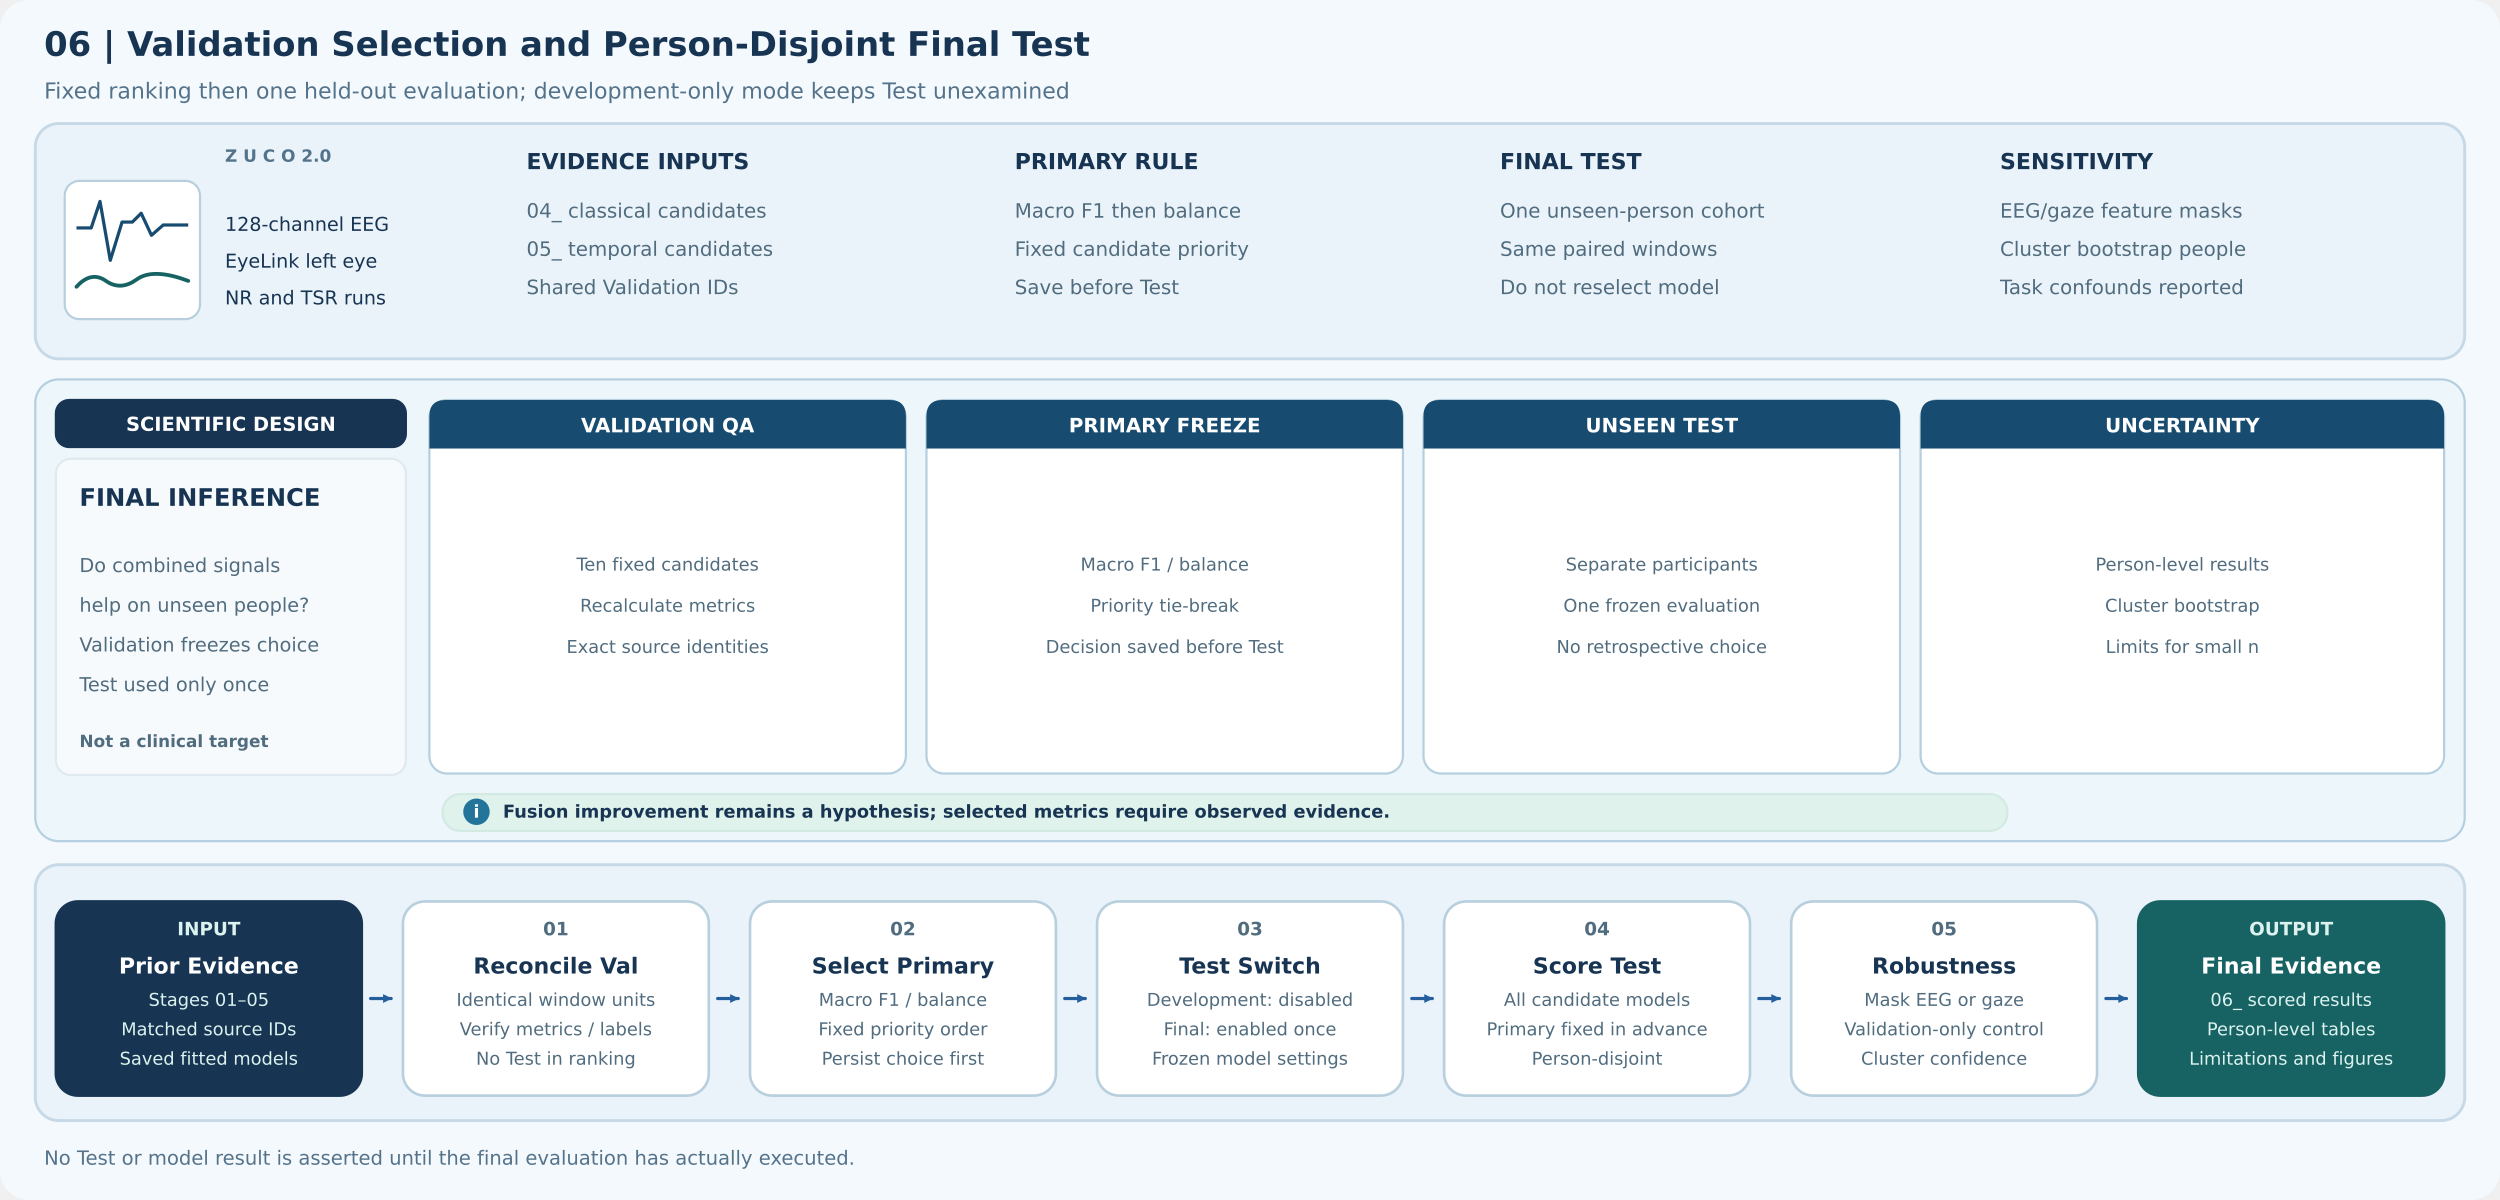
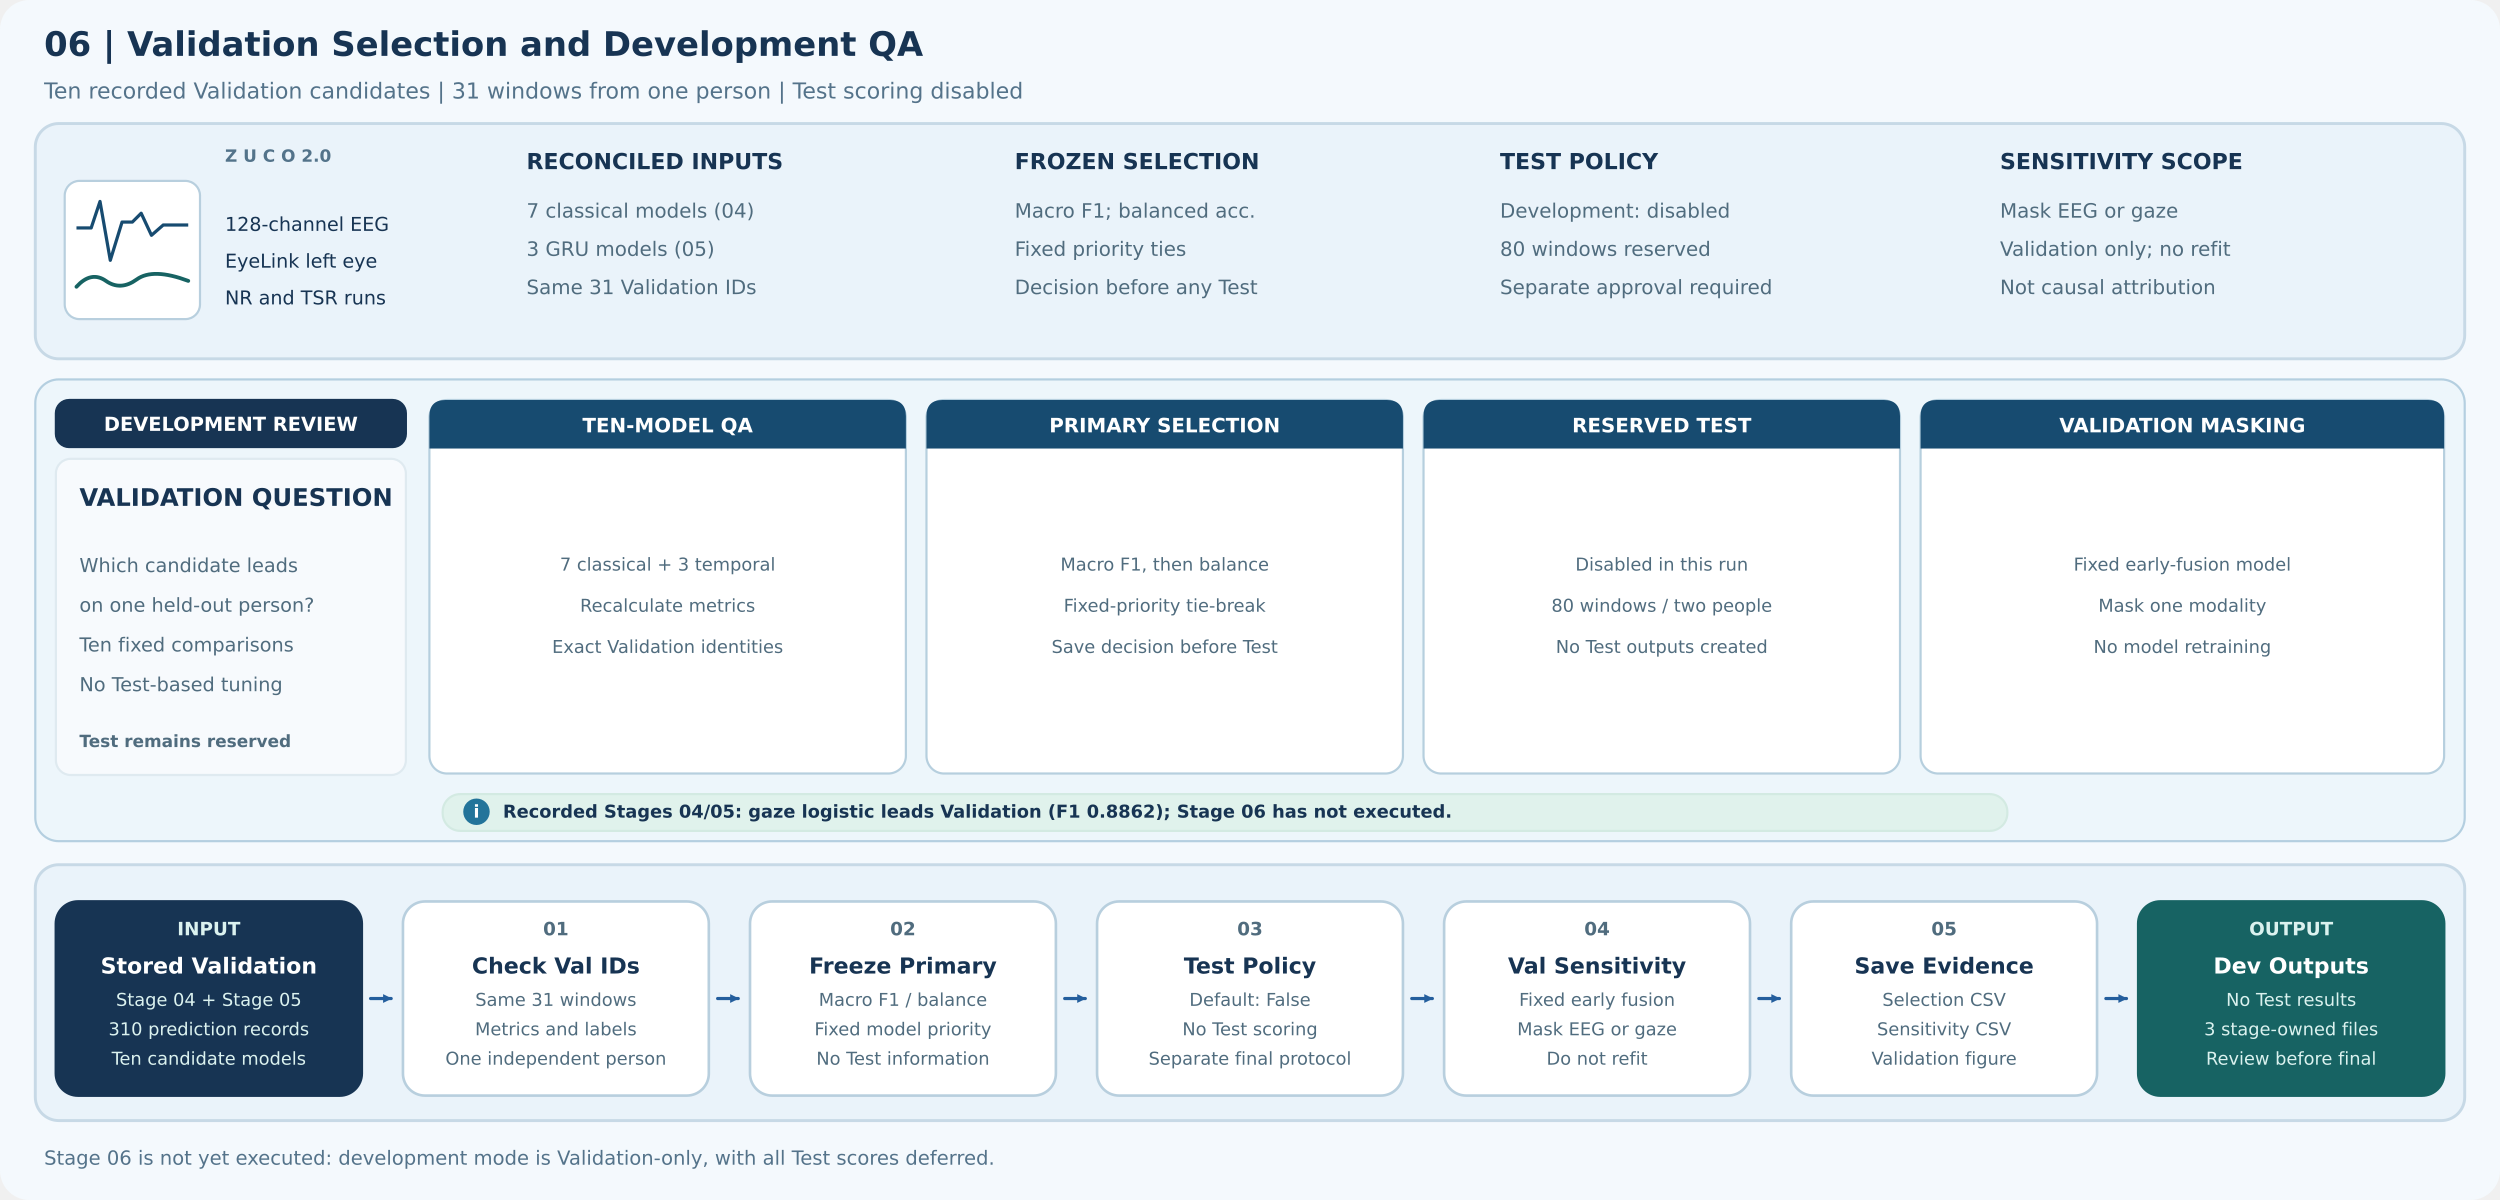
<svg xmlns="http://www.w3.org/2000/svg" width="1700" height="816" viewBox="0 0 1700 816" role="img" aria-labelledby="title desc">
  <defs>
    <marker id="arr" markerUnits="userSpaceOnUse" markerWidth="6" markerHeight="6" refX="5.5" refY="3" orient="auto">
      <path d="M0 0 L6 3 L0 6 Z" fill="#245E9D" />
    </marker>
    <style>text { font-family: DejaVu Sans, Arial, sans-serif; font-weight: 400; }
.figure-title { font-size:23px; font-weight:700; fill:#173453; }
.subtitle { font-size:15px; fill:#54738A; }
.source-heading { font-size:11.5px; font-weight:700; fill:#53738A; }
.source-label { font-size:13px; fill:#173453; }
.context-heading { font-size:15px; font-weight:700; fill:#173453; }
.context-body { font-size:13.5px; fill:#506C7E; }
.section-label { font-size:13.2px; font-weight:700; fill:#FFFFFF; }
.focus-heading { font-size:16.5px; font-weight:700; fill:#173453; }
.focus-body { font-size:13.1px; fill:#506C7E; }
.qualification { font-size:11.5px; font-weight:700; fill:#506C7E; }
.card-heading { font-size:13.5px; font-weight:700; fill:#FFFFFF; }
.card-body { font-size:12.1px; fill:#506C7E; }
.chart-label { font-size:11.8px; fill:#506C7E; }
.scientific-note { font-size:12.1px; font-weight:700; fill:#173453; }
.workflow-id { font-size:12.5px; font-weight:700; fill:#506C7E; }
.workflow-heading { font-size:15px; font-weight:700; fill:#173453; }
.workflow-body { font-size:12.1px; fill:#506C7E; }
.terminal-id { font-size:12.5px; font-weight:700; fill:#DBF2EF; }
.terminal-heading { font-size:15px; font-weight:700; fill:#FFFFFF; }
.terminal-body { font-size:12.1px; fill:#DBF2EF; }
.footer { font-size:13.3px; fill:#54738A; }
.info-mark { font-size:12px; font-weight:700; fill:#FFFFFF; }</style>
  </defs>
  <rect id="canvas" x="0" y="0" width="1700" height="816" rx="20" fill="#F4F9FD" />
  <g id="band-0-header">
-     <text id="text-001" x="30" y="38" class="figure-title" data-container="canvas">06 | Validation Selection and Person-Disjoint Final Test</text>
-     <text id="text-002" x="30" y="67" class="subtitle" data-container="canvas">Fixed ranking then one held-out evaluation; development-only mode keeps Test unexamined</text>
+     <text id="text-001" x="30" y="38" class="figure-title" data-container="canvas">06 | Validation Selection and Development QA</text>
+     <text id="text-002" x="30" y="67" class="subtitle" data-container="canvas">Ten recorded Validation candidates | 31 windows from one person | Test scoring disabled</text>
  </g>
  <g id="band-1-context">
    <rect id="context-container" x="24" y="84" width="1652" height="160" rx="16" fill="#EAF3FA" stroke="#C7D9E6" stroke-width="2" />
    <g id="source-schematic" data-slot="replace-for-actual-data-source">
      <g id="paired-signal-icon">
        <rect x="44" y="123" width="92" height="94" rx="10" fill="#FFFFFF" stroke="#B8CFDE" stroke-width="1.5" />
        <path d="M52 155 L62 155 L68 137 L75 177 L83 151 L90 151 L96 145 L103 160 L111 153 L128 153" fill="none" stroke="#174B70" stroke-width="2.2" stroke-linejoin="round" />
        <path d="M52 195 Q62 184 72 191 T93 190 T128 191" fill="none" stroke="#176363" stroke-width="2.6" stroke-linecap="round" />
      </g>
      <text id="text-003" x="153" y="110" class="source-heading" data-container="context-container">Z U C O   2.0</text>
      <text id="text-004" x="153" y="157" class="source-label" data-container="context-container">128-channel EEG</text>
      <text id="text-005" x="153" y="182" class="source-label" data-container="context-container">EyeLink left eye</text>
      <text id="text-006" x="153" y="207" class="source-label" data-container="context-container">NR and TSR runs</text>
    </g>
    <g id="context-module-1">
-       <text id="text-007" x="358" y="115" class="context-heading" data-container="context-container">EVIDENCE INPUTS</text>
-       <text id="text-008" x="358" y="148" class="context-body" data-container="context-container">04_ classical candidates</text>
-       <text id="text-009" x="358" y="174" class="context-body" data-container="context-container">05_ temporal candidates</text>
-       <text id="text-010" x="358" y="200" class="context-body" data-container="context-container">Shared Validation IDs</text>
+       <text id="text-007" x="358" y="115" class="context-heading" data-container="context-container">RECONCILED INPUTS</text>
+       <text id="text-008" x="358" y="148" class="context-body" data-container="context-container">7 classical models (04)</text>
+       <text id="text-009" x="358" y="174" class="context-body" data-container="context-container">3 GRU models (05)</text>
+       <text id="text-010" x="358" y="200" class="context-body" data-container="context-container">Same 31 Validation IDs</text>
    </g>
    <g id="context-module-2">
-       <text id="text-011" x="690" y="115" class="context-heading" data-container="context-container">PRIMARY RULE</text>
-       <text id="text-012" x="690" y="148" class="context-body" data-container="context-container">Macro F1 then balance</text>
-       <text id="text-013" x="690" y="174" class="context-body" data-container="context-container">Fixed candidate priority</text>
-       <text id="text-014" x="690" y="200" class="context-body" data-container="context-container">Save before Test</text>
+       <text id="text-011" x="690" y="115" class="context-heading" data-container="context-container">FROZEN SELECTION</text>
+       <text id="text-012" x="690" y="148" class="context-body" data-container="context-container">Macro F1; balanced acc.</text>
+       <text id="text-013" x="690" y="174" class="context-body" data-container="context-container">Fixed priority ties</text>
+       <text id="text-014" x="690" y="200" class="context-body" data-container="context-container">Decision before any Test</text>
    </g>
    <g id="context-module-3">
-       <text id="text-015" x="1020" y="115" class="context-heading" data-container="context-container">FINAL TEST</text>
-       <text id="text-016" x="1020" y="148" class="context-body" data-container="context-container">One unseen-person cohort</text>
-       <text id="text-017" x="1020" y="174" class="context-body" data-container="context-container">Same paired windows</text>
-       <text id="text-018" x="1020" y="200" class="context-body" data-container="context-container">Do not reselect model</text>
+       <text id="text-015" x="1020" y="115" class="context-heading" data-container="context-container">TEST POLICY</text>
+       <text id="text-016" x="1020" y="148" class="context-body" data-container="context-container">Development: disabled</text>
+       <text id="text-017" x="1020" y="174" class="context-body" data-container="context-container">80 windows reserved</text>
+       <text id="text-018" x="1020" y="200" class="context-body" data-container="context-container">Separate approval required</text>
    </g>
    <g id="context-module-4">
-       <text id="text-019" x="1360" y="115" class="context-heading" data-container="context-container">SENSITIVITY</text>
-       <text id="text-020" x="1360" y="148" class="context-body" data-container="context-container">EEG/gaze feature masks</text>
-       <text id="text-021" x="1360" y="174" class="context-body" data-container="context-container">Cluster bootstrap people</text>
-       <text id="text-022" x="1360" y="200" class="context-body" data-container="context-container">Task confounds reported</text>
+       <text id="text-019" x="1360" y="115" class="context-heading" data-container="context-container">SENSITIVITY SCOPE</text>
+       <text id="text-020" x="1360" y="148" class="context-body" data-container="context-container">Mask EEG or gaze</text>
+       <text id="text-021" x="1360" y="174" class="context-body" data-container="context-container">Validation only; no refit</text>
+       <text id="text-022" x="1360" y="200" class="context-body" data-container="context-container">Not causal attribution</text>
    </g>
  </g>
  <g id="band-2-analysis">
    <rect id="analysis-container" x="24" y="258" width="1652" height="314" rx="16" fill="#EDF6FB" stroke="#B4CFE0" stroke-width="1.5" />
    <g id="analysis-focus">
      <rect id="section-label-box" x="38" y="272" width="238" height="32" rx="9" fill="#173453" stroke="#173453" stroke-width="1.5" />
-       <text id="text-023" x="157" y="293" class="section-label" text-anchor="middle" data-container="section-label-box">SCIENTIFIC DESIGN</text>
+       <text id="text-023" x="157" y="293" class="section-label" text-anchor="middle" data-container="section-label-box">DEVELOPMENT REVIEW</text>
      <rect id="focus-card" x="38" y="312" width="238" height="215" rx="10" fill="#F7FAFD" stroke="#DFEAF0" stroke-width="1.5" />
-       <text id="text-024" x="54" y="344" class="focus-heading" data-container="focus-card">FINAL INFERENCE</text>
-       <text id="text-025" x="54" y="389" class="focus-body" data-container="focus-card">Do combined signals</text>
-       <text id="text-026" x="54" y="416" class="focus-body" data-container="focus-card">help on unseen people?</text>
-       <text id="text-027" x="54" y="443" class="focus-body" data-container="focus-card">Validation freezes choice</text>
-       <text id="text-028" x="54" y="470" class="focus-body" data-container="focus-card">Test used only once</text>
-       <text id="text-029" x="54" y="508" class="qualification" data-container="focus-card">Not a clinical target</text>
+       <text id="text-024" x="54" y="344" class="focus-heading" data-container="focus-card">VALIDATION QUESTION</text>
+       <text id="text-025" x="54" y="389" class="focus-body" data-container="focus-card">Which candidate leads</text>
+       <text id="text-026" x="54" y="416" class="focus-body" data-container="focus-card">on one held-out person?</text>
+       <text id="text-027" x="54" y="443" class="focus-body" data-container="focus-card">Ten fixed comparisons</text>
+       <text id="text-028" x="54" y="470" class="focus-body" data-container="focus-card">No Test-based tuning</text>
+       <text id="text-029" x="54" y="508" class="qualification" data-container="focus-card">Test remains reserved</text>
    </g>
    <g id="evidence-panel-1">
      <rect id="evidence-card-1" x="292" y="272" width="324" height="254" rx="12" fill="#FFFFFF" stroke="#B6CFDE" stroke-width="1.5" />
      <path id="evidence-header-1" d="M303 272 H605 Q616 272 616 283 V305 H292 V283 Q292 272 303 272 Z" fill="#174B70" />
-       <text id="text-030" x="454.0" y="294" class="card-heading" text-anchor="middle" data-container="evidence-card-1">VALIDATION QA</text>
+       <text id="text-030" x="454.0" y="294" class="card-heading" text-anchor="middle" data-container="evidence-card-1">TEN-MODEL QA</text>
      <g id="evidence-content-1" data-slot="scientific-content">
-         <text id="text-031" x="454.0" y="388" class="card-body" text-anchor="middle" data-container="evidence-card-1">Ten fixed candidates</text>
+         <text id="text-031" x="454.0" y="388" class="card-body" text-anchor="middle" data-container="evidence-card-1">7 classical + 3 temporal</text>
        <text id="text-032" x="454.0" y="416" class="card-body" text-anchor="middle" data-container="evidence-card-1">Recalculate metrics</text>
-         <text id="text-033" x="454.0" y="444" class="card-body" text-anchor="middle" data-container="evidence-card-1">Exact source identities</text>
+         <text id="text-033" x="454.0" y="444" class="card-body" text-anchor="middle" data-container="evidence-card-1">Exact Validation identities</text>
      </g>
    </g>
    <g id="evidence-panel-2">
      <rect id="evidence-card-2" x="630" y="272" width="324" height="254" rx="12" fill="#FFFFFF" stroke="#B6CFDE" stroke-width="1.5" />
      <path id="evidence-header-2" d="M641 272 H943 Q954 272 954 283 V305 H630 V283 Q630 272 641 272 Z" fill="#174B70" />
-       <text id="text-034" x="792.0" y="294" class="card-heading" text-anchor="middle" data-container="evidence-card-2">PRIMARY FREEZE</text>
+       <text id="text-034" x="792.0" y="294" class="card-heading" text-anchor="middle" data-container="evidence-card-2">PRIMARY SELECTION</text>
      <g id="evidence-content-2" data-slot="scientific-content">
-         <text id="text-035" x="792.0" y="388" class="card-body" text-anchor="middle" data-container="evidence-card-2">Macro F1 / balance</text>
-         <text id="text-036" x="792.0" y="416" class="card-body" text-anchor="middle" data-container="evidence-card-2">Priority tie-break</text>
-         <text id="text-037" x="792.0" y="444" class="card-body" text-anchor="middle" data-container="evidence-card-2">Decision saved before Test</text>
+         <text id="text-035" x="792.0" y="388" class="card-body" text-anchor="middle" data-container="evidence-card-2">Macro F1, then balance</text>
+         <text id="text-036" x="792.0" y="416" class="card-body" text-anchor="middle" data-container="evidence-card-2">Fixed-priority tie-break</text>
+         <text id="text-037" x="792.0" y="444" class="card-body" text-anchor="middle" data-container="evidence-card-2">Save decision before Test</text>
      </g>
    </g>
    <g id="evidence-panel-3">
      <rect id="evidence-card-3" x="968" y="272" width="324" height="254" rx="12" fill="#FFFFFF" stroke="#B6CFDE" stroke-width="1.5" />
      <path id="evidence-header-3" d="M979 272 H1281 Q1292 272 1292 283 V305 H968 V283 Q968 272 979 272 Z" fill="#174B70" />
-       <text id="text-038" x="1130.0" y="294" class="card-heading" text-anchor="middle" data-container="evidence-card-3">UNSEEN TEST</text>
+       <text id="text-038" x="1130.0" y="294" class="card-heading" text-anchor="middle" data-container="evidence-card-3">RESERVED TEST</text>
      <g id="evidence-content-3" data-slot="scientific-content">
-         <text id="text-039" x="1130.0" y="388" class="card-body" text-anchor="middle" data-container="evidence-card-3">Separate participants</text>
-         <text id="text-040" x="1130.0" y="416" class="card-body" text-anchor="middle" data-container="evidence-card-3">One frozen evaluation</text>
-         <text id="text-041" x="1130.0" y="444" class="card-body" text-anchor="middle" data-container="evidence-card-3">No retrospective choice</text>
+         <text id="text-039" x="1130.0" y="388" class="card-body" text-anchor="middle" data-container="evidence-card-3">Disabled in this run</text>
+         <text id="text-040" x="1130.0" y="416" class="card-body" text-anchor="middle" data-container="evidence-card-3">80 windows / two people</text>
+         <text id="text-041" x="1130.0" y="444" class="card-body" text-anchor="middle" data-container="evidence-card-3">No Test outputs created</text>
      </g>
    </g>
    <g id="evidence-panel-4">
      <rect id="evidence-card-4" x="1306" y="272" width="356" height="254" rx="12" fill="#FFFFFF" stroke="#B6CFDE" stroke-width="1.5" />
      <path id="evidence-header-4" d="M1317 272 H1651 Q1662 272 1662 283 V305 H1306 V283 Q1306 272 1317 272 Z" fill="#174B70" />
-       <text id="text-042" x="1484.0" y="294" class="card-heading" text-anchor="middle" data-container="evidence-card-4">UNCERTAINTY</text>
+       <text id="text-042" x="1484.0" y="294" class="card-heading" text-anchor="middle" data-container="evidence-card-4">VALIDATION MASKING</text>
      <g id="evidence-content-4" data-slot="scientific-content">
-         <text id="text-043" x="1484.0" y="388" class="card-body" text-anchor="middle" data-container="evidence-card-4">Person-level results</text>
-         <text id="text-044" x="1484.0" y="416" class="card-body" text-anchor="middle" data-container="evidence-card-4">Cluster bootstrap</text>
-         <text id="text-045" x="1484.0" y="444" class="card-body" text-anchor="middle" data-container="evidence-card-4">Limits for small n</text>
+         <text id="text-043" x="1484.0" y="388" class="card-body" text-anchor="middle" data-container="evidence-card-4">Fixed early-fusion model</text>
+         <text id="text-044" x="1484.0" y="416" class="card-body" text-anchor="middle" data-container="evidence-card-4">Mask one modality</text>
+         <text id="text-045" x="1484.0" y="444" class="card-body" text-anchor="middle" data-container="evidence-card-4">No model retraining</text>
      </g>
    </g>
    <g id="optional-scientific-note" data-optional="true">
      <rect id="note-strip" x="301" y="540" width="1064" height="25" rx="12" fill="#E0F2EC" stroke="#D3EAE2" stroke-width="1.5" />
      <circle cx="324" cy="552" r="9" fill="#23749A" />
      <text id="text-046" x="324" y="556" class="info-mark" text-anchor="middle">i</text>
-       <text id="text-047" x="342" y="556" class="scientific-note" data-container="note-strip">Fusion improvement remains a hypothesis; selected metrics require observed evidence.</text>
+       <text id="text-047" x="342" y="556" class="scientific-note" data-container="note-strip">Recorded Stages 04/05: gaze logistic leads Validation (F1 0.8862); Stage 06 has not executed.</text>
    </g>
  </g>
  <g id="band-3-workflow">
    <rect id="workflow-container" x="24" y="588" width="1652" height="174" rx="16" fill="#EAF3FA" stroke="#C7D9E6" stroke-width="2" />
    <g id="workflow-input">
      <rect id="workflow-node-0" x="38" y="613" width="208" height="132" rx="15" fill="#173453" stroke="#173453" stroke-width="1.8" />
      <text id="text-048" x="142" y="636" class="terminal-id" text-anchor="middle" data-container="workflow-node-0">INPUT</text>
-       <text id="text-049" x="142" y="662" class="terminal-heading" text-anchor="middle" data-container="workflow-node-0">Prior Evidence</text>
-       <text id="text-050" x="142" y="684" class="terminal-body" text-anchor="middle" data-container="workflow-node-0">Stages 01–05</text>
-       <text id="text-051" x="142" y="704" class="terminal-body" text-anchor="middle" data-container="workflow-node-0">Matched source IDs</text>
-       <text id="text-052" x="142" y="724" class="terminal-body" text-anchor="middle" data-container="workflow-node-0">Saved fitted models</text>
+       <text id="text-049" x="142" y="662" class="terminal-heading" text-anchor="middle" data-container="workflow-node-0">Stored Validation</text>
+       <text id="text-050" x="142" y="684" class="terminal-body" text-anchor="middle" data-container="workflow-node-0">Stage 04 + Stage 05</text>
+       <text id="text-051" x="142" y="704" class="terminal-body" text-anchor="middle" data-container="workflow-node-0">310 prediction records</text>
+       <text id="text-052" x="142" y="724" class="terminal-body" text-anchor="middle" data-container="workflow-node-0">Ten candidate models</text>
    </g>
    <path id="workflow-connector-0" d="M252 679 H266" fill="none" stroke="#245E9D" stroke-width="2.2" stroke-linecap="round" marker-end="url(#arr)" />
    <g id="workflow-process-1">
      <rect id="workflow-node-1" x="274" y="613" width="208" height="132" rx="15" fill="#FFFFFF" stroke="#B8CFDE" stroke-width="1.8" />
      <text id="text-053" x="378" y="636" class="workflow-id" text-anchor="middle" data-container="workflow-node-1">01</text>
-       <text id="text-054" x="378" y="662" class="workflow-heading" text-anchor="middle" data-container="workflow-node-1">Reconcile Val</text>
-       <text id="text-055" x="378" y="684" class="workflow-body" text-anchor="middle" data-container="workflow-node-1">Identical window units</text>
-       <text id="text-056" x="378" y="704" class="workflow-body" text-anchor="middle" data-container="workflow-node-1">Verify metrics / labels</text>
-       <text id="text-057" x="378" y="724" class="workflow-body" text-anchor="middle" data-container="workflow-node-1">No Test in ranking</text>
+       <text id="text-054" x="378" y="662" class="workflow-heading" text-anchor="middle" data-container="workflow-node-1">Check Val IDs</text>
+       <text id="text-055" x="378" y="684" class="workflow-body" text-anchor="middle" data-container="workflow-node-1">Same 31 windows</text>
+       <text id="text-056" x="378" y="704" class="workflow-body" text-anchor="middle" data-container="workflow-node-1">Metrics and labels</text>
+       <text id="text-057" x="378" y="724" class="workflow-body" text-anchor="middle" data-container="workflow-node-1">One independent person</text>
    </g>
    <path id="workflow-connector-1" d="M488 679 H502" fill="none" stroke="#245E9D" stroke-width="2.2" stroke-linecap="round" marker-end="url(#arr)" />
    <g id="workflow-process-2">
      <rect id="workflow-node-2" x="510" y="613" width="208" height="132" rx="15" fill="#FFFFFF" stroke="#B8CFDE" stroke-width="1.8" />
      <text id="text-058" x="614" y="636" class="workflow-id" text-anchor="middle" data-container="workflow-node-2">02</text>
-       <text id="text-059" x="614" y="662" class="workflow-heading" text-anchor="middle" data-container="workflow-node-2">Select Primary</text>
+       <text id="text-059" x="614" y="662" class="workflow-heading" text-anchor="middle" data-container="workflow-node-2">Freeze Primary</text>
      <text id="text-060" x="614" y="684" class="workflow-body" text-anchor="middle" data-container="workflow-node-2">Macro F1 / balance</text>
-       <text id="text-061" x="614" y="704" class="workflow-body" text-anchor="middle" data-container="workflow-node-2">Fixed priority order</text>
-       <text id="text-062" x="614" y="724" class="workflow-body" text-anchor="middle" data-container="workflow-node-2">Persist choice first</text>
+       <text id="text-061" x="614" y="704" class="workflow-body" text-anchor="middle" data-container="workflow-node-2">Fixed model priority</text>
+       <text id="text-062" x="614" y="724" class="workflow-body" text-anchor="middle" data-container="workflow-node-2">No Test information</text>
    </g>
    <path id="workflow-connector-2" d="M724 679 H738" fill="none" stroke="#245E9D" stroke-width="2.2" stroke-linecap="round" marker-end="url(#arr)" />
    <g id="workflow-process-3">
      <rect id="workflow-node-3" x="746" y="613" width="208" height="132" rx="15" fill="#FFFFFF" stroke="#B8CFDE" stroke-width="1.8" />
      <text id="text-063" x="850" y="636" class="workflow-id" text-anchor="middle" data-container="workflow-node-3">03</text>
-       <text id="text-064" x="850" y="662" class="workflow-heading" text-anchor="middle" data-container="workflow-node-3">Test Switch</text>
-       <text id="text-065" x="850" y="684" class="workflow-body" text-anchor="middle" data-container="workflow-node-3">Development: disabled</text>
-       <text id="text-066" x="850" y="704" class="workflow-body" text-anchor="middle" data-container="workflow-node-3">Final: enabled once</text>
-       <text id="text-067" x="850" y="724" class="workflow-body" text-anchor="middle" data-container="workflow-node-3">Frozen model settings</text>
+       <text id="text-064" x="850" y="662" class="workflow-heading" text-anchor="middle" data-container="workflow-node-3">Test Policy</text>
+       <text id="text-065" x="850" y="684" class="workflow-body" text-anchor="middle" data-container="workflow-node-3">Default: False</text>
+       <text id="text-066" x="850" y="704" class="workflow-body" text-anchor="middle" data-container="workflow-node-3">No Test scoring</text>
+       <text id="text-067" x="850" y="724" class="workflow-body" text-anchor="middle" data-container="workflow-node-3">Separate final protocol</text>
    </g>
    <path id="workflow-connector-3" d="M960 679 H974" fill="none" stroke="#245E9D" stroke-width="2.2" stroke-linecap="round" marker-end="url(#arr)" />
    <g id="workflow-process-4">
      <rect id="workflow-node-4" x="982" y="613" width="208" height="132" rx="15" fill="#FFFFFF" stroke="#B8CFDE" stroke-width="1.8" />
      <text id="text-068" x="1086" y="636" class="workflow-id" text-anchor="middle" data-container="workflow-node-4">04</text>
-       <text id="text-069" x="1086" y="662" class="workflow-heading" text-anchor="middle" data-container="workflow-node-4">Score Test</text>
-       <text id="text-070" x="1086" y="684" class="workflow-body" text-anchor="middle" data-container="workflow-node-4">All candidate models</text>
-       <text id="text-071" x="1086" y="704" class="workflow-body" text-anchor="middle" data-container="workflow-node-4">Primary fixed in advance</text>
-       <text id="text-072" x="1086" y="724" class="workflow-body" text-anchor="middle" data-container="workflow-node-4">Person-disjoint</text>
+       <text id="text-069" x="1086" y="662" class="workflow-heading" text-anchor="middle" data-container="workflow-node-4">Val Sensitivity</text>
+       <text id="text-070" x="1086" y="684" class="workflow-body" text-anchor="middle" data-container="workflow-node-4">Fixed early fusion</text>
+       <text id="text-071" x="1086" y="704" class="workflow-body" text-anchor="middle" data-container="workflow-node-4">Mask EEG or gaze</text>
+       <text id="text-072" x="1086" y="724" class="workflow-body" text-anchor="middle" data-container="workflow-node-4">Do not refit</text>
    </g>
    <path id="workflow-connector-4" d="M1196 679 H1210" fill="none" stroke="#245E9D" stroke-width="2.2" stroke-linecap="round" marker-end="url(#arr)" />
    <g id="workflow-process-5">
      <rect id="workflow-node-5" x="1218" y="613" width="208" height="132" rx="15" fill="#FFFFFF" stroke="#B8CFDE" stroke-width="1.8" />
      <text id="text-073" x="1322" y="636" class="workflow-id" text-anchor="middle" data-container="workflow-node-5">05</text>
-       <text id="text-074" x="1322" y="662" class="workflow-heading" text-anchor="middle" data-container="workflow-node-5">Robustness</text>
-       <text id="text-075" x="1322" y="684" class="workflow-body" text-anchor="middle" data-container="workflow-node-5">Mask EEG or gaze</text>
-       <text id="text-076" x="1322" y="704" class="workflow-body" text-anchor="middle" data-container="workflow-node-5">Validation-only control</text>
-       <text id="text-077" x="1322" y="724" class="workflow-body" text-anchor="middle" data-container="workflow-node-5">Cluster confidence</text>
+       <text id="text-074" x="1322" y="662" class="workflow-heading" text-anchor="middle" data-container="workflow-node-5">Save Evidence</text>
+       <text id="text-075" x="1322" y="684" class="workflow-body" text-anchor="middle" data-container="workflow-node-5">Selection CSV</text>
+       <text id="text-076" x="1322" y="704" class="workflow-body" text-anchor="middle" data-container="workflow-node-5">Sensitivity CSV</text>
+       <text id="text-077" x="1322" y="724" class="workflow-body" text-anchor="middle" data-container="workflow-node-5">Validation figure</text>
    </g>
    <path id="workflow-connector-5" d="M1432 679 H1446" fill="none" stroke="#245E9D" stroke-width="2.2" stroke-linecap="round" marker-end="url(#arr)" />
    <g id="workflow-output">
      <rect id="workflow-node-6" x="1454" y="613" width="208" height="132" rx="15" fill="#176363" stroke="#176363" stroke-width="1.8" />
      <text id="text-078" x="1558" y="636" class="terminal-id" text-anchor="middle" data-container="workflow-node-6">OUTPUT</text>
-       <text id="text-079" x="1558" y="662" class="terminal-heading" text-anchor="middle" data-container="workflow-node-6">Final Evidence</text>
-       <text id="text-080" x="1558" y="684" class="terminal-body" text-anchor="middle" data-container="workflow-node-6">06_ scored results</text>
-       <text id="text-081" x="1558" y="704" class="terminal-body" text-anchor="middle" data-container="workflow-node-6">Person-level tables</text>
-       <text id="text-082" x="1558" y="724" class="terminal-body" text-anchor="middle" data-container="workflow-node-6">Limitations and figures</text>
+       <text id="text-079" x="1558" y="662" class="terminal-heading" text-anchor="middle" data-container="workflow-node-6">Dev Outputs</text>
+       <text id="text-080" x="1558" y="684" class="terminal-body" text-anchor="middle" data-container="workflow-node-6">No Test results</text>
+       <text id="text-081" x="1558" y="704" class="terminal-body" text-anchor="middle" data-container="workflow-node-6">3 stage-owned files</text>
+       <text id="text-082" x="1558" y="724" class="terminal-body" text-anchor="middle" data-container="workflow-node-6">Review before final</text>
    </g>
  </g>
  <g id="band-4-summary">
-     <text id="text-083" x="30" y="792" class="footer" data-container="canvas">No Test or model result is asserted until the final evaluation has actually executed.</text>
+     <text id="text-083" x="30" y="792" class="footer" data-container="canvas">Stage 06 is not yet executed: development mode is Validation-only, with all Test scores deferred.</text>
  </g>
</svg>
